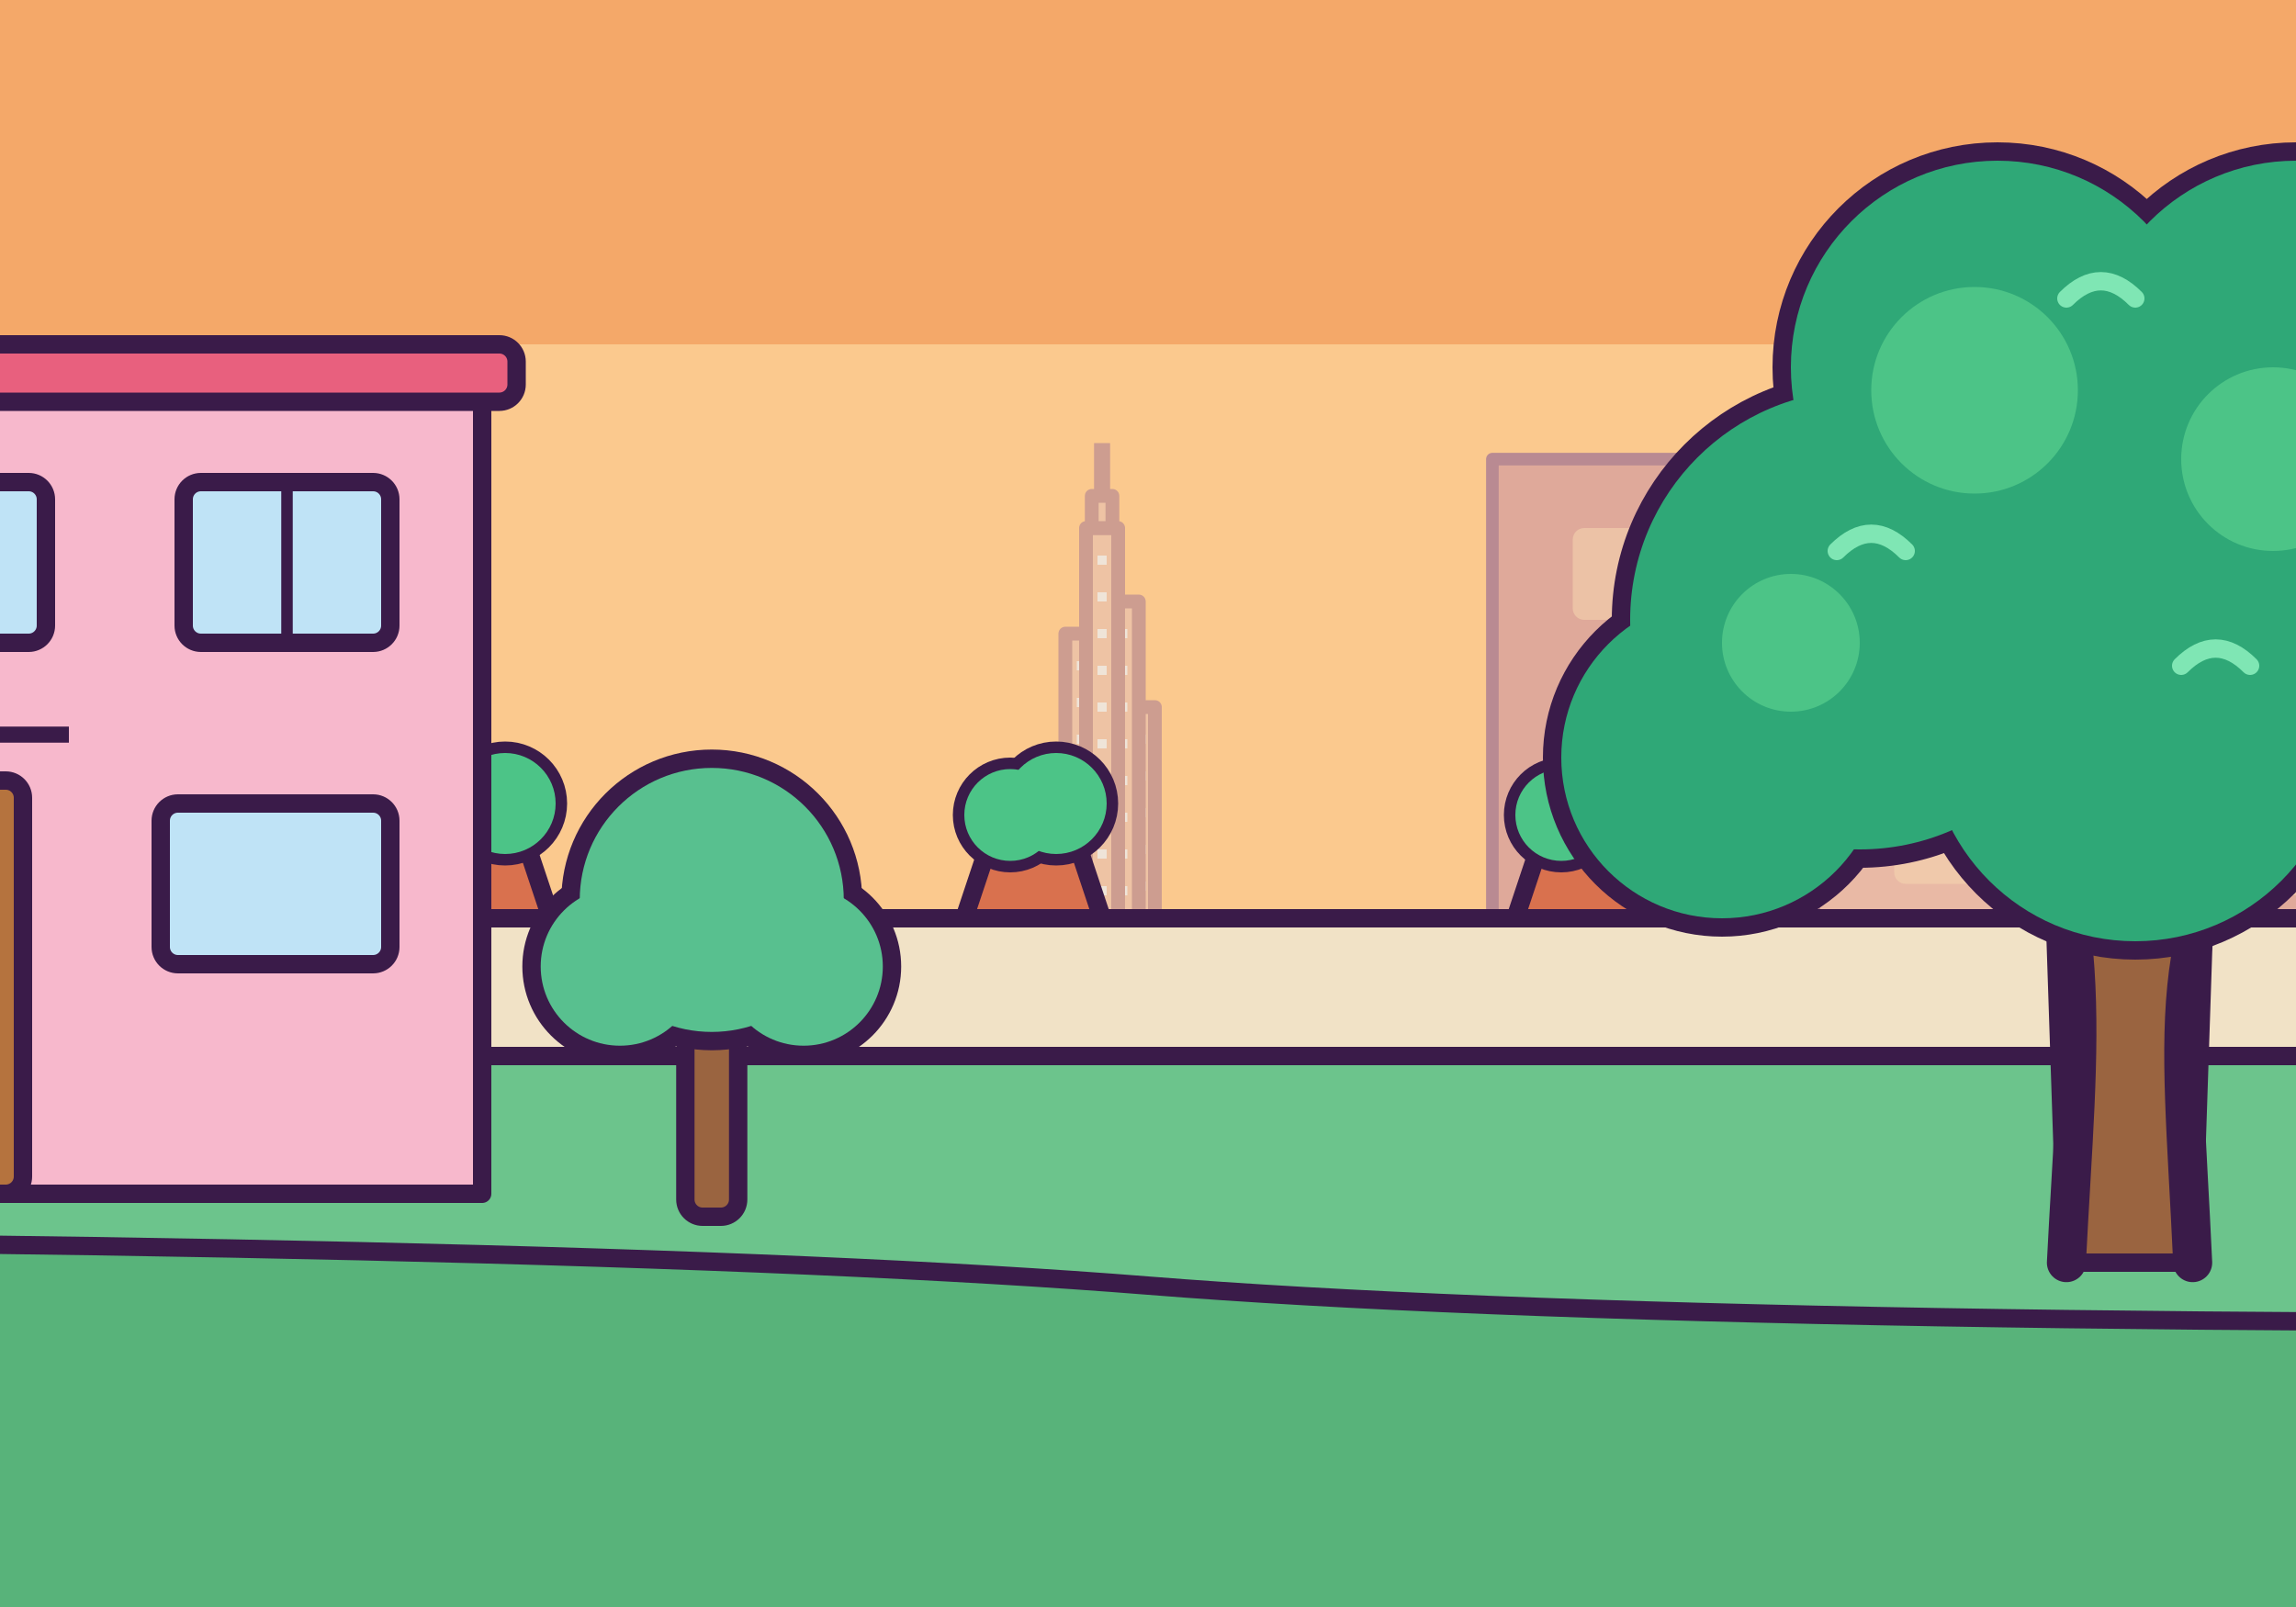
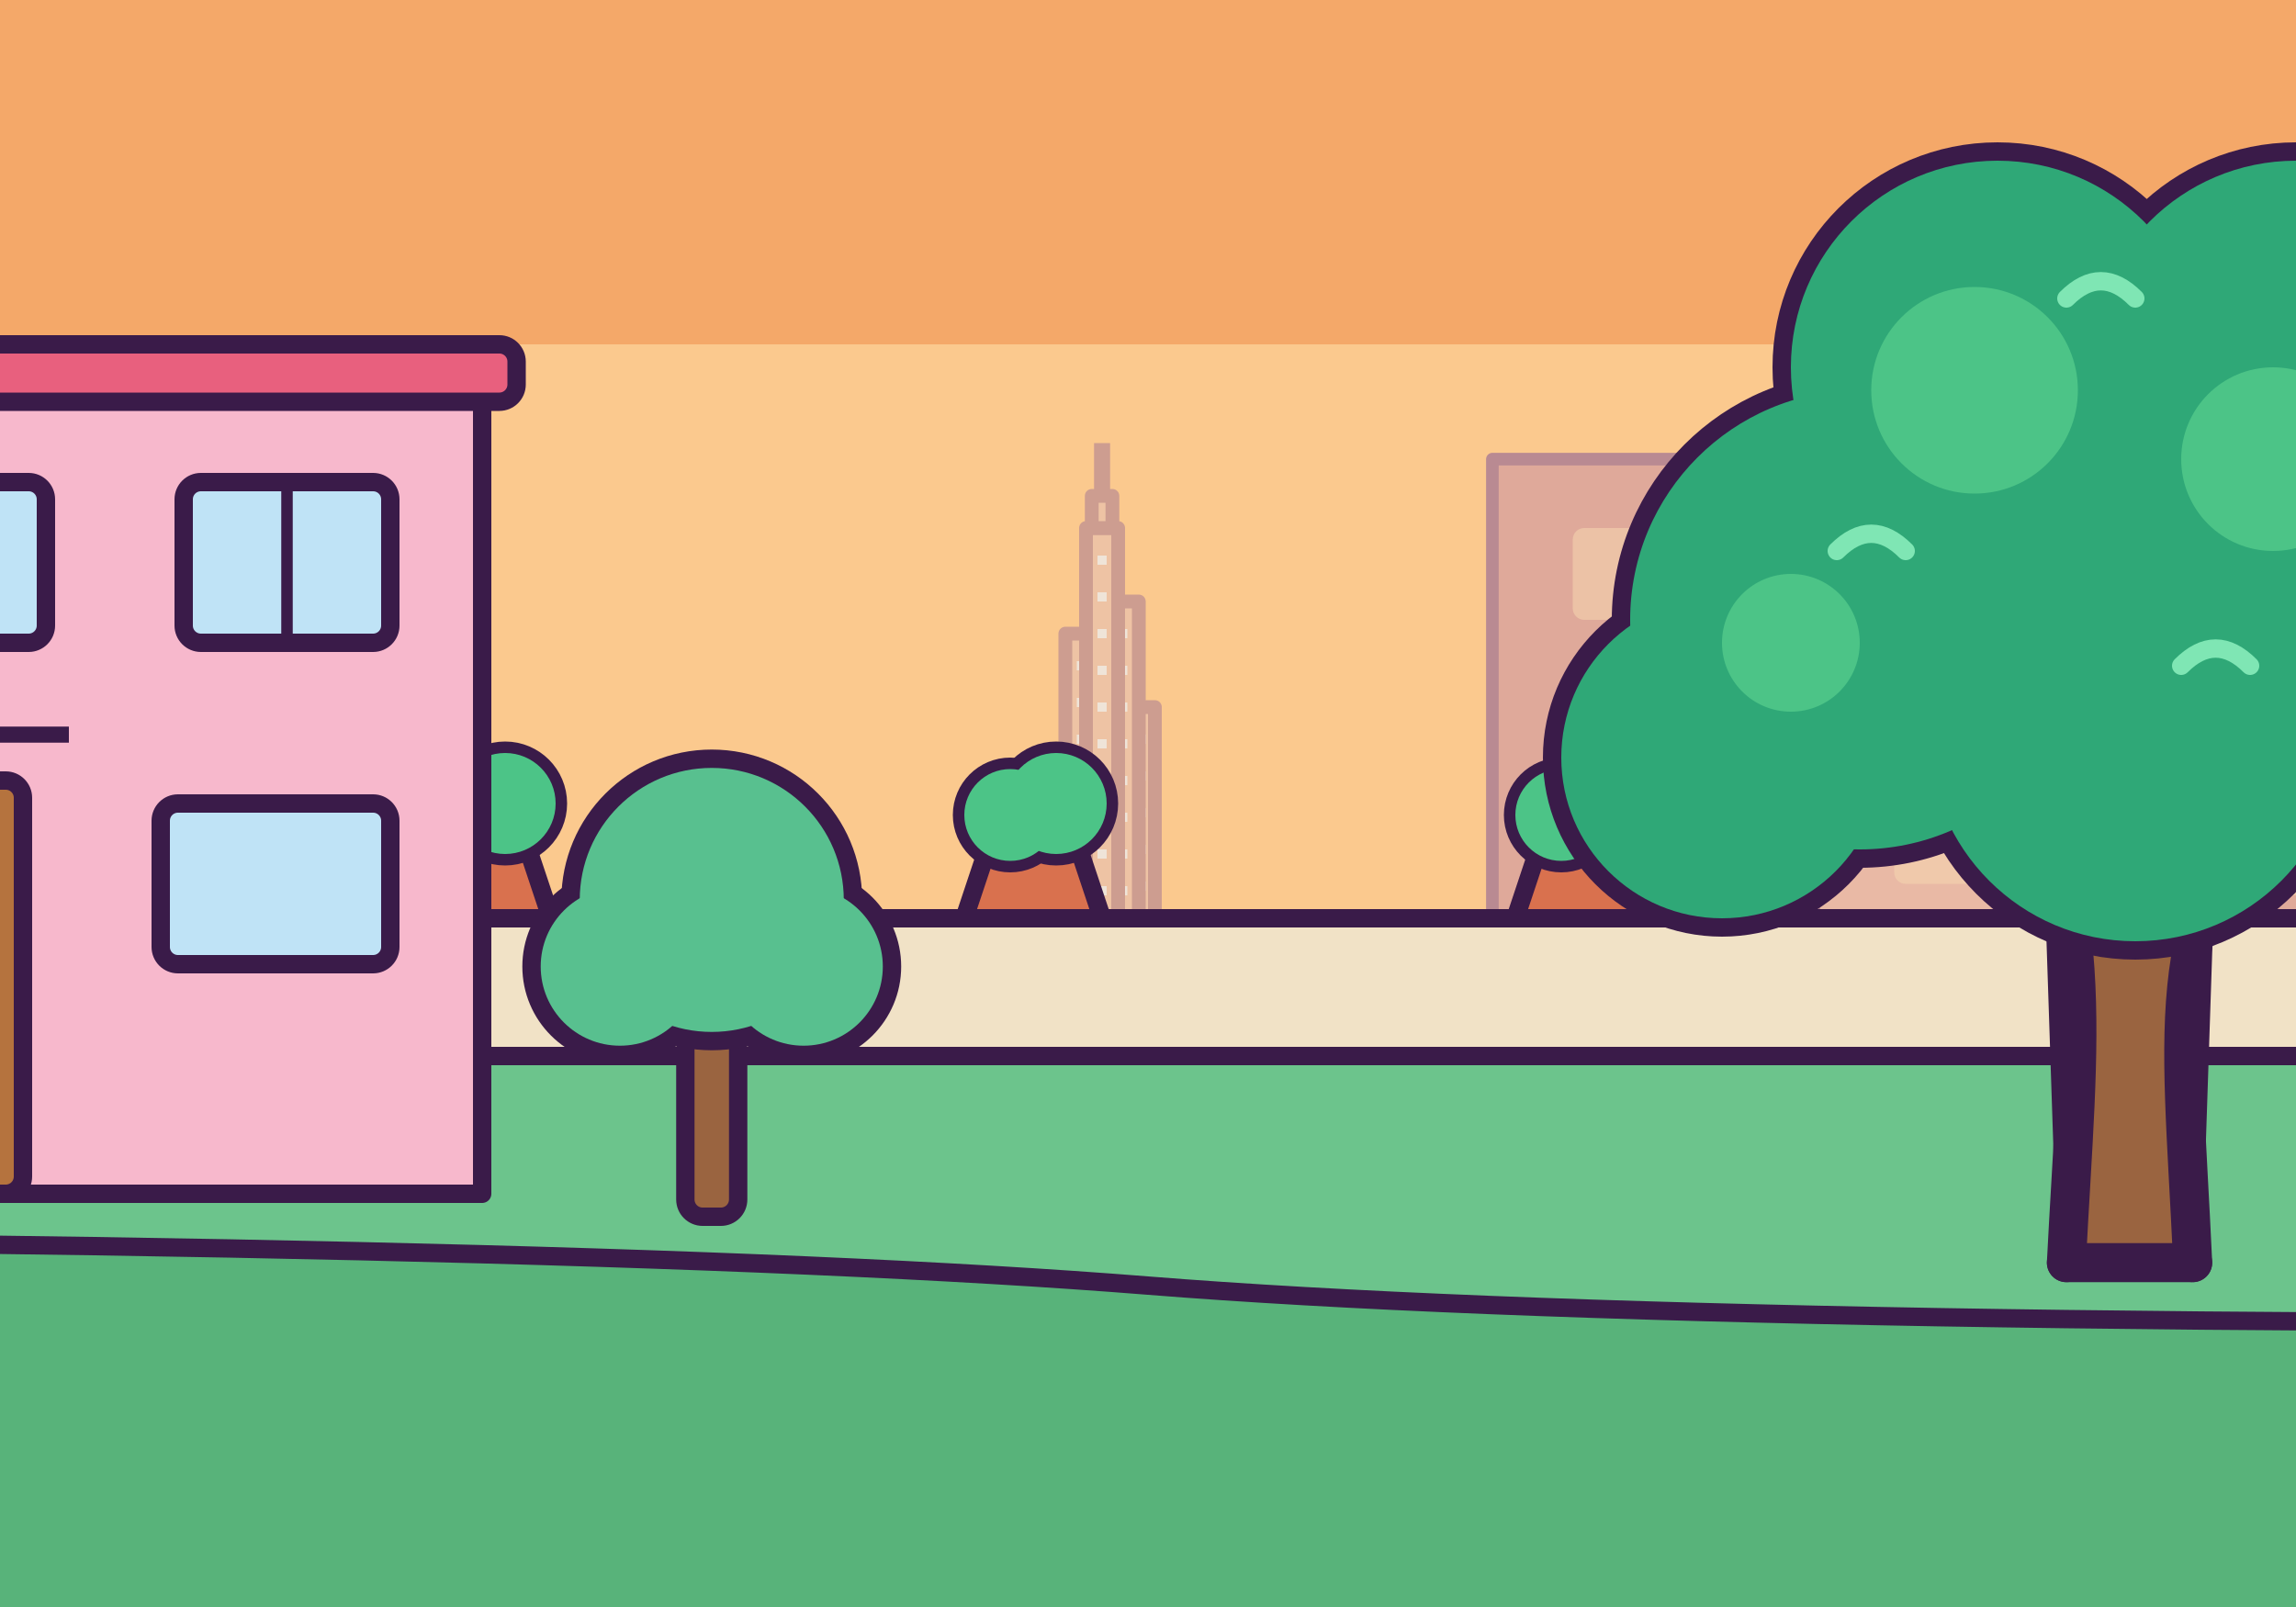
<svg xmlns="http://www.w3.org/2000/svg" viewBox="0 0 200 140" preserveAspectRatio="xMidYMax meet" overflow="visible">
  <rect x="-400" y="-300" width="1000" height="600" fill="#F4A869" />
  <rect x="-400" y="30" width="1000" height="70" fill="#FBC98E" />
  <g class="bg-far">
    <rect x="-200" y="48" width="28" height="44" fill="#DFA99A" stroke="#B98A92" stroke-width="1.1" stroke-linejoin="round" />
    <rect x="-193" y="54" width="14" height="8" rx="1" fill="#F6D7B0" opacity="0.55" />
    <rect x="-193" y="69" width="14" height="8" rx="1" fill="#F6D7B0" opacity="0.55" />
    <rect x="-172" y="36" width="28" height="56" fill="#E9B9A5" stroke="#B98A92" stroke-width="1.1" stroke-linejoin="round" />
    <rect x="-165" y="42" width="14" height="8" rx="1" fill="#F6D7B0" opacity="0.55" />
    <rect x="-165" y="57" width="14" height="8" rx="1" fill="#F6D7B0" opacity="0.55" />
    <rect x="-165" y="72" width="14" height="8" rx="1" fill="#F6D7B0" opacity="0.55" />
    <rect x="-144" y="44" width="28" height="48" fill="#DFA99A" stroke="#B98A92" stroke-width="1.1" stroke-linejoin="round" />
    <rect x="-137" y="50" width="14" height="8" rx="1" fill="#F6D7B0" opacity="0.55" />
    <rect x="-137" y="65" width="14" height="8" rx="1" fill="#F6D7B0" opacity="0.55" />
    <rect x="-137" y="80" width="14" height="8" rx="1" fill="#F6D7B0" opacity="0.55" />
    <rect x="-116" y="32" width="28" height="60" fill="#E9B9A5" stroke="#B98A92" stroke-width="1.1" stroke-linejoin="round" />
    <rect x="-109" y="38" width="14" height="8" rx="1" fill="#F6D7B0" opacity="0.55" />
    <rect x="-109" y="53" width="14" height="8" rx="1" fill="#F6D7B0" opacity="0.55" />
    <rect x="-109" y="68" width="14" height="8" rx="1" fill="#F6D7B0" opacity="0.55" />
    <rect x="-109" y="83" width="14" height="8" rx="1" fill="#F6D7B0" opacity="0.55" />
    <rect x="130" y="40" width="28" height="52" fill="#DFA99A" stroke="#B98A92" stroke-width="1.1" stroke-linejoin="round" />
    <rect x="137" y="46" width="14" height="8" rx="1" fill="#F6D7B0" opacity="0.55" />
    <rect x="137" y="61" width="14" height="8" rx="1" fill="#F6D7B0" opacity="0.55" />
    <rect x="137" y="76" width="14" height="8" rx="1" fill="#F6D7B0" opacity="0.55" />
    <rect x="158" y="48" width="28" height="44" fill="#E9B9A5" stroke="#B98A92" stroke-width="1.1" stroke-linejoin="round" />
    <rect x="165" y="54" width="14" height="8" rx="1" fill="#F6D7B0" opacity="0.55" />
    <rect x="165" y="69" width="14" height="8" rx="1" fill="#F6D7B0" opacity="0.55" />
    <rect x="186" y="34" width="28" height="58" fill="#DFA99A" stroke="#B98A92" stroke-width="1.1" stroke-linejoin="round" />
    <rect x="193" y="40" width="14" height="8" rx="1" fill="#F6D7B0" opacity="0.55" />
    <rect x="193" y="55" width="14" height="8" rx="1" fill="#F6D7B0" opacity="0.55" />
    <rect x="193" y="70" width="14" height="8" rx="1" fill="#F6D7B0" opacity="0.55" />
    <rect x="214" y="44" width="28" height="48" fill="#E9B9A5" stroke="#B98A92" stroke-width="1.1" stroke-linejoin="round" />
    <rect x="221" y="50" width="14" height="8" rx="1" fill="#F6D7B0" opacity="0.55" />
    <rect x="221" y="65" width="14" height="8" rx="1" fill="#F6D7B0" opacity="0.55" />
    <rect x="221" y="80" width="14" height="8" rx="1" fill="#F6D7B0" opacity="0.55" />
    <rect x="242" y="38" width="28" height="54" fill="#DFA99A" stroke="#B98A92" stroke-width="1.1" stroke-linejoin="round" />
    <rect x="249" y="44" width="14" height="8" rx="1" fill="#F6D7B0" opacity="0.55" />
    <rect x="249" y="59" width="14" height="8" rx="1" fill="#F6D7B0" opacity="0.55" />
    <rect x="249" y="74" width="14" height="8" rx="1" fill="#F6D7B0" opacity="0.55" />
    <g opacity=".7">
      <rect x="91.4" y="65.3" width="1.8" height="26.7" fill="#E8C0AE" stroke="#B98A92" stroke-width="1.2" stroke-linejoin="round" />
      <path d="M92.4 68.1 h-0.2" stroke="#E9EFF8" stroke-width=".8" />
      <path d="M92.4 71.3 h-0.2" stroke="#E9EFF8" stroke-width=".8" />
      <path d="M92.4 74.5 h-0.2" stroke="#E9EFF8" stroke-width=".8" />
      <path d="M92.4 77.7 h-0.2" stroke="#E9EFF8" stroke-width=".8" />
      <path d="M92.4 80.9 h-0.2" stroke="#E9EFF8" stroke-width=".8" />
      <path d="M92.4 84.1 h-0.2" stroke="#E9EFF8" stroke-width=".8" />
      <path d="M92.4 87.3 h-0.2" stroke="#E9EFF8" stroke-width=".8" />
      <rect x="98.8" y="61.6" width="1.8" height="30.4" fill="#E8C0AE" stroke="#B98A92" stroke-width="1.2" stroke-linejoin="round" />
      <path d="M99.8 64.4 h-0.2" stroke="#E9EFF8" stroke-width=".8" />
      <path d="M99.8 67.6 h-0.2" stroke="#E9EFF8" stroke-width=".8" />
      <path d="M99.8 70.8 h-0.2" stroke="#E9EFF8" stroke-width=".8" />
      <path d="M99.8 74 h-0.2" stroke="#E9EFF8" stroke-width=".8" />
      <path d="M99.8 77.2 h-0.2" stroke="#E9EFF8" stroke-width=".8" />
      <path d="M99.8 80.4 h-0.2" stroke="#E9EFF8" stroke-width=".8" />
      <path d="M99.8 83.6 h-0.2" stroke="#E9EFF8" stroke-width=".8" />
      <path d="M99.8 86.8 h-0.2" stroke="#E9EFF8" stroke-width=".8" />
      <rect x="92.8" y="55.2" width="2.3" height="36.8" fill="#E8C0AE" stroke="#B98A92" stroke-width="1.2" stroke-linejoin="round" />
      <path d="M93.8 58 h0.3" stroke="#E9EFF8" stroke-width=".8" />
      <path d="M93.8 61.2 h0.3" stroke="#E9EFF8" stroke-width=".8" />
      <path d="M93.8 64.4 h0.3" stroke="#E9EFF8" stroke-width=".8" />
      <path d="M93.8 67.6 h0.3" stroke="#E9EFF8" stroke-width=".8" />
      <path d="M93.8 70.8 h0.3" stroke="#E9EFF8" stroke-width=".8" />
      <path d="M93.8 74 h0.3" stroke="#E9EFF8" stroke-width=".8" />
      <path d="M93.8 77.2 h0.3" stroke="#E9EFF8" stroke-width=".8" />
      <path d="M93.8 80.4 h0.3" stroke="#E9EFF8" stroke-width=".8" />
      <path d="M93.8 83.6 h0.3" stroke="#E9EFF8" stroke-width=".8" />
      <path d="M93.8 86.8 h0.3" stroke="#E9EFF8" stroke-width=".8" />
      <rect x="96.9" y="52.4" width="2.3" height="39.6" fill="#E8C0AE" stroke="#B98A92" stroke-width="1.2" stroke-linejoin="round" />
      <path d="M97.9 55.2 h0.3" stroke="#E9EFF8" stroke-width=".8" />
      <path d="M97.9 58.4 h0.3" stroke="#E9EFF8" stroke-width=".8" />
      <path d="M97.9 61.6 h0.3" stroke="#E9EFF8" stroke-width=".8" />
      <path d="M97.9 64.8 h0.3" stroke="#E9EFF8" stroke-width=".8" />
      <path d="M97.9 68 h0.3" stroke="#E9EFF8" stroke-width=".8" />
      <path d="M97.9 71.2 h0.3" stroke="#E9EFF8" stroke-width=".8" />
      <path d="M97.9 74.4 h0.3" stroke="#E9EFF8" stroke-width=".8" />
      <path d="M97.9 77.6 h0.3" stroke="#E9EFF8" stroke-width=".8" />
      <path d="M97.9 80.8 h0.3" stroke="#E9EFF8" stroke-width=".8" />
      <path d="M97.9 84 h0.3" stroke="#E9EFF8" stroke-width=".8" />
      <path d="M97.9 87.2 h0.3" stroke="#E9EFF8" stroke-width=".8" />
      <rect x="94.6" y="46" width="2.8" height="46" fill="#E8C0AE" stroke="#B98A92" stroke-width="1.2" stroke-linejoin="round" />
      <path d="M95.6 48.8 h0.8" stroke="#E9EFF8" stroke-width=".8" />
      <path d="M95.6 52 h0.8" stroke="#E9EFF8" stroke-width=".8" />
      <path d="M95.6 55.2 h0.8" stroke="#E9EFF8" stroke-width=".8" />
      <path d="M95.6 58.4 h0.8" stroke="#E9EFF8" stroke-width=".8" />
      <path d="M95.6 61.6 h0.8" stroke="#E9EFF8" stroke-width=".8" />
      <path d="M95.6 64.8 h0.8" stroke="#E9EFF8" stroke-width=".8" />
      <path d="M95.6 68 h0.8" stroke="#E9EFF8" stroke-width=".8" />
      <path d="M95.6 71.2 h0.8" stroke="#E9EFF8" stroke-width=".8" />
      <path d="M95.6 74.4 h0.8" stroke="#E9EFF8" stroke-width=".8" />
      <path d="M95.6 77.6 h0.8" stroke="#E9EFF8" stroke-width=".8" />
      <path d="M95.6 80.8 h0.8" stroke="#E9EFF8" stroke-width=".8" />
      <path d="M95.6 84 h0.8" stroke="#E9EFF8" stroke-width=".8" />
      <path d="M95.6 87.2 h0.8" stroke="#E9EFF8" stroke-width=".8" />
      <rect x="95.1" y="43.2" width="1.8" height="2.8" fill="#E8C0AE" stroke="#B98A92" stroke-width="1.2" stroke-linejoin="round" />
      <path d="M96 43.2 V38.6" stroke="#B98A92" stroke-width="1.4" stroke-linejoin="round" />
    </g>
  </g>
  <rect x="-400" y="80" width="1000" height="12" fill="#F1E2C6" stroke="#3A1B49" stroke-width="1.6" stroke-linejoin="round" stroke-linecap="round" />
  <path d="M-396 80 l2 -6 h8 l2 6z" fill="#D9714E" stroke="#3A1B49" stroke-width="1.6" stroke-linejoin="round" stroke-linecap="round" />
  <circle cx="-392" cy="71" r="4" fill="#3A1B49" stroke="#3A1B49" stroke-width="2" />
  <circle cx="-388" cy="70" r="4.4" fill="#3A1B49" stroke="#3A1B49" stroke-width="2" />
  <circle cx="-392" cy="71" r="4" fill="#4CC487" />
  <circle cx="-388" cy="70" r="4.4" fill="#4CC487" />
  <path d="M-348 80 l2 -6 h8 l2 6z" fill="#D9714E" stroke="#3A1B49" stroke-width="1.6" stroke-linejoin="round" stroke-linecap="round" />
  <circle cx="-344" cy="71" r="4" fill="#3A1B49" stroke="#3A1B49" stroke-width="2" />
  <circle cx="-340" cy="70" r="4.4" fill="#3A1B49" stroke="#3A1B49" stroke-width="2" />
  <circle cx="-344" cy="71" r="4" fill="#4CC487" />
  <circle cx="-340" cy="70" r="4.4" fill="#4CC487" />
  <path d="M-300 80 l2 -6 h8 l2 6z" fill="#D9714E" stroke="#3A1B49" stroke-width="1.6" stroke-linejoin="round" stroke-linecap="round" />
  <circle cx="-296" cy="71" r="4" fill="#3A1B49" stroke="#3A1B49" stroke-width="2" />
  <circle cx="-292" cy="70" r="4.4" fill="#3A1B49" stroke="#3A1B49" stroke-width="2" />
  <circle cx="-296" cy="71" r="4" fill="#4CC487" />
  <circle cx="-292" cy="70" r="4.4" fill="#4CC487" />
  <path d="M-252 80 l2 -6 h8 l2 6z" fill="#D9714E" stroke="#3A1B49" stroke-width="1.6" stroke-linejoin="round" stroke-linecap="round" />
  <circle cx="-248" cy="71" r="4" fill="#3A1B49" stroke="#3A1B49" stroke-width="2" />
  <circle cx="-244" cy="70" r="4.4" fill="#3A1B49" stroke="#3A1B49" stroke-width="2" />
  <circle cx="-248" cy="71" r="4" fill="#4CC487" />
  <circle cx="-244" cy="70" r="4.4" fill="#4CC487" />
  <path d="M-204 80 l2 -6 h8 l2 6z" fill="#D9714E" stroke="#3A1B49" stroke-width="1.6" stroke-linejoin="round" stroke-linecap="round" />
  <circle cx="-200" cy="71" r="4" fill="#3A1B49" stroke="#3A1B49" stroke-width="2" />
  <circle cx="-196" cy="70" r="4.4" fill="#3A1B49" stroke="#3A1B49" stroke-width="2" />
  <circle cx="-200" cy="71" r="4" fill="#4CC487" />
  <circle cx="-196" cy="70" r="4.4" fill="#4CC487" />
  <path d="M-156 80 l2 -6 h8 l2 6z" fill="#D9714E" stroke="#3A1B49" stroke-width="1.6" stroke-linejoin="round" stroke-linecap="round" />
  <circle cx="-152" cy="71" r="4" fill="#3A1B49" stroke="#3A1B49" stroke-width="2" />
  <circle cx="-148" cy="70" r="4.4" fill="#3A1B49" stroke="#3A1B49" stroke-width="2" />
  <circle cx="-152" cy="71" r="4" fill="#4CC487" />
  <circle cx="-148" cy="70" r="4.4" fill="#4CC487" />
  <path d="M-108 80 l2 -6 h8 l2 6z" fill="#D9714E" stroke="#3A1B49" stroke-width="1.6" stroke-linejoin="round" stroke-linecap="round" />
  <circle cx="-104" cy="71" r="4" fill="#3A1B49" stroke="#3A1B49" stroke-width="2" />
  <circle cx="-100" cy="70" r="4.4" fill="#3A1B49" stroke="#3A1B49" stroke-width="2" />
  <circle cx="-104" cy="71" r="4" fill="#4CC487" />
  <circle cx="-100" cy="70" r="4.4" fill="#4CC487" />
  <path d="M-60 80 l2 -6 h8 l2 6z" fill="#D9714E" stroke="#3A1B49" stroke-width="1.6" stroke-linejoin="round" stroke-linecap="round" />
  <circle cx="-56" cy="71" r="4" fill="#3A1B49" stroke="#3A1B49" stroke-width="2" />
  <circle cx="-52" cy="70" r="4.4" fill="#3A1B49" stroke="#3A1B49" stroke-width="2" />
  <circle cx="-56" cy="71" r="4" fill="#4CC487" />
  <circle cx="-52" cy="70" r="4.4" fill="#4CC487" />
  <path d="M-12 80 l2 -6 h8 l2 6z" fill="#D9714E" stroke="#3A1B49" stroke-width="1.6" stroke-linejoin="round" stroke-linecap="round" />
  <circle cx="-8" cy="71" r="4" fill="#3A1B49" stroke="#3A1B49" stroke-width="2" />
  <circle cx="-4" cy="70" r="4.4" fill="#3A1B49" stroke="#3A1B49" stroke-width="2" />
  <circle cx="-8" cy="71" r="4" fill="#4CC487" />
  <circle cx="-4" cy="70" r="4.4" fill="#4CC487" />
  <path d="M36 80 l2 -6 h8 l2 6z" fill="#D9714E" stroke="#3A1B49" stroke-width="1.6" stroke-linejoin="round" stroke-linecap="round" />
  <circle cx="40" cy="71" r="4" fill="#3A1B49" stroke="#3A1B49" stroke-width="2" />
  <circle cx="44" cy="70" r="4.4" fill="#3A1B49" stroke="#3A1B49" stroke-width="2" />
  <circle cx="40" cy="71" r="4" fill="#4CC487" />
  <circle cx="44" cy="70" r="4.4" fill="#4CC487" />
  <path d="M84 80 l2 -6 h8 l2 6z" fill="#D9714E" stroke="#3A1B49" stroke-width="1.6" stroke-linejoin="round" stroke-linecap="round" />
  <circle cx="88" cy="71" r="4" fill="#3A1B49" stroke="#3A1B49" stroke-width="2" />
  <circle cx="92" cy="70" r="4.4" fill="#3A1B49" stroke="#3A1B49" stroke-width="2" />
  <circle cx="88" cy="71" r="4" fill="#4CC487" />
  <circle cx="92" cy="70" r="4.4" fill="#4CC487" />
  <path d="M132 80 l2 -6 h8 l2 6z" fill="#D9714E" stroke="#3A1B49" stroke-width="1.6" stroke-linejoin="round" stroke-linecap="round" />
  <circle cx="136" cy="71" r="4" fill="#3A1B49" stroke="#3A1B49" stroke-width="2" />
  <circle cx="140" cy="70" r="4.4" fill="#3A1B49" stroke="#3A1B49" stroke-width="2" />
  <circle cx="136" cy="71" r="4" fill="#4CC487" />
  <circle cx="140" cy="70" r="4.4" fill="#4CC487" />
  <path d="M180 80 l2 -6 h8 l2 6z" fill="#D9714E" stroke="#3A1B49" stroke-width="1.6" stroke-linejoin="round" stroke-linecap="round" />
  <circle cx="184" cy="71" r="4" fill="#3A1B49" stroke="#3A1B49" stroke-width="2" />
  <circle cx="188" cy="70" r="4.4" fill="#3A1B49" stroke="#3A1B49" stroke-width="2" />
  <circle cx="184" cy="71" r="4" fill="#4CC487" />
  <circle cx="188" cy="70" r="4.4" fill="#4CC487" />
  <path d="M228 80 l2 -6 h8 l2 6z" fill="#D9714E" stroke="#3A1B49" stroke-width="1.6" stroke-linejoin="round" stroke-linecap="round" />
  <circle cx="232" cy="71" r="4" fill="#3A1B49" stroke="#3A1B49" stroke-width="2" />
  <circle cx="236" cy="70" r="4.4" fill="#3A1B49" stroke="#3A1B49" stroke-width="2" />
  <circle cx="232" cy="71" r="4" fill="#4CC487" />
  <circle cx="236" cy="70" r="4.4" fill="#4CC487" />
  <path d="M276 80 l2 -6 h8 l2 6z" fill="#D9714E" stroke="#3A1B49" stroke-width="1.6" stroke-linejoin="round" stroke-linecap="round" />
  <circle cx="280" cy="71" r="4" fill="#3A1B49" stroke="#3A1B49" stroke-width="2" />
  <circle cx="284" cy="70" r="4.4" fill="#3A1B49" stroke="#3A1B49" stroke-width="2" />
  <circle cx="280" cy="71" r="4" fill="#4CC487" />
  <circle cx="284" cy="70" r="4.4" fill="#4CC487" />
  <path d="M324 80 l2 -6 h8 l2 6z" fill="#D9714E" stroke="#3A1B49" stroke-width="1.6" stroke-linejoin="round" stroke-linecap="round" />
  <circle cx="328" cy="71" r="4" fill="#3A1B49" stroke="#3A1B49" stroke-width="2" />
  <circle cx="332" cy="70" r="4.4" fill="#3A1B49" stroke="#3A1B49" stroke-width="2" />
  <circle cx="328" cy="71" r="4" fill="#4CC487" />
  <circle cx="332" cy="70" r="4.4" fill="#4CC487" />
  <path d="M372 80 l2 -6 h8 l2 6z" fill="#D9714E" stroke="#3A1B49" stroke-width="1.6" stroke-linejoin="round" stroke-linecap="round" />
  <circle cx="376" cy="71" r="4" fill="#3A1B49" stroke="#3A1B49" stroke-width="2" />
  <circle cx="380" cy="70" r="4.4" fill="#3A1B49" stroke="#3A1B49" stroke-width="2" />
  <circle cx="376" cy="71" r="4" fill="#4CC487" />
  <circle cx="380" cy="70" r="4.4" fill="#4CC487" />
  <path d="M420 80 l2 -6 h8 l2 6z" fill="#D9714E" stroke="#3A1B49" stroke-width="1.6" stroke-linejoin="round" stroke-linecap="round" />
  <circle cx="424" cy="71" r="4" fill="#3A1B49" stroke="#3A1B49" stroke-width="2" />
  <circle cx="428" cy="70" r="4.4" fill="#3A1B49" stroke="#3A1B49" stroke-width="2" />
  <circle cx="424" cy="71" r="4" fill="#4CC487" />
  <circle cx="428" cy="70" r="4.4" fill="#4CC487" />
  <path d="M468 80 l2 -6 h8 l2 6z" fill="#D9714E" stroke="#3A1B49" stroke-width="1.6" stroke-linejoin="round" stroke-linecap="round" />
  <circle cx="472" cy="71" r="4" fill="#3A1B49" stroke="#3A1B49" stroke-width="2" />
  <circle cx="476" cy="70" r="4.4" fill="#3A1B49" stroke="#3A1B49" stroke-width="2" />
  <circle cx="472" cy="71" r="4" fill="#4CC487" />
  <circle cx="476" cy="70" r="4.4" fill="#4CC487" />
  <path d="M516 80 l2 -6 h8 l2 6z" fill="#D9714E" stroke="#3A1B49" stroke-width="1.6" stroke-linejoin="round" stroke-linecap="round" />
  <circle cx="520" cy="71" r="4" fill="#3A1B49" stroke="#3A1B49" stroke-width="2" />
  <circle cx="524" cy="70" r="4.4" fill="#3A1B49" stroke="#3A1B49" stroke-width="2" />
  <circle cx="520" cy="71" r="4" fill="#4CC487" />
  <circle cx="524" cy="70" r="4.4" fill="#4CC487" />
  <path d="M564 80 l2 -6 h8 l2 6z" fill="#D9714E" stroke="#3A1B49" stroke-width="1.6" stroke-linejoin="round" stroke-linecap="round" />
  <circle cx="568" cy="71" r="4" fill="#3A1B49" stroke="#3A1B49" stroke-width="2" />
  <circle cx="572" cy="70" r="4.4" fill="#3A1B49" stroke="#3A1B49" stroke-width="2" />
  <circle cx="568" cy="71" r="4" fill="#4CC487" />
  <circle cx="572" cy="70" r="4.4" fill="#4CC487" />
  <rect x="-400" y="92" width="1000" height="400" fill="#6CC48C" stroke="#3A1B49" stroke-width="1.6" stroke-linejoin="round" stroke-linecap="round" />
  <path d="M-400 112 Q0 104 100 112 Q200 120 600 108 V400 H-400Z" fill="#58B37A" stroke="#3A1B49" stroke-width="1.6" stroke-linejoin="round" stroke-linecap="round" />
  <rect x="-22" y="34" width="64" height="70" fill="#F7B8CC" stroke="#3A1B49" stroke-width="1.6" stroke-linejoin="round" stroke-linecap="round" />
  <rect x="-25" y="30" width="70" height="5" rx="1.5" fill="#E8607E" stroke="#3A1B49" stroke-width="1.6" stroke-linejoin="round" stroke-linecap="round" />
  <rect x="-14" y="42" width="18" height="14" rx="1.5" fill="#BFE3F6" stroke="#3A1B49" stroke-width="1.6" stroke-linejoin="round" stroke-linecap="round" />
  <path d="M-5 42 V56" stroke="#3A1B49" stroke-width="1" />
  <rect x="16" y="42" width="18" height="14" rx="1.5" fill="#BFE3F6" stroke="#3A1B49" stroke-width="1.6" stroke-linejoin="round" stroke-linecap="round" />
  <path d="M25 42 V56" stroke="#3A1B49" stroke-width="1" />
  <rect x="-14" y="68" width="16" height="36" rx="1.5" fill="#B5733E" stroke="#3A1B49" stroke-width="1.6" stroke-linejoin="round" stroke-linecap="round" />
  <circle cx="-1" cy="86" r="1" fill="#3A1B49" />
  <rect x="14" y="70" width="20" height="14" rx="1.5" fill="#BFE3F6" stroke="#3A1B49" stroke-width="1.6" stroke-linejoin="round" stroke-linecap="round" />
  <path d="M-18 64 H6" stroke="#3A1B49" stroke-width="1.4" />
  <path d="M-6 60 v-4" stroke="#3A1B49" stroke-width="1.2" />
  <circle cx="-6" cy="62" r="2.4" fill="#FFF6D6" stroke="#3A1B49" stroke-width="1.6" stroke-linejoin="round" stroke-linecap="round" />
  <g class="tp tp-tree">
    <path d="M180 110 L179 80 L174 62 L200 64 L192 80 L191 110Z" fill="#9A6440" stroke="#3A1B49" stroke-width="1.6" stroke-linejoin="round" stroke-linecap="round" />
    <path d="M180 110 C181 90 183 78 174 62 M191 110 C190 88 188 80 200 64" fill="none" stroke="#3A1B49" stroke-width="3.4" stroke-linecap="round" />
+     <path d="M180 110 H191" stroke="#3A1B49" stroke-width="3.4" stroke-linecap="round" />
    <circle cx="186" cy="48" r="26" fill="#3A1B49" stroke="#3A1B49" stroke-width="3.2" />
    <circle cx="162" cy="54" r="20" fill="#3A1B49" stroke="#3A1B49" stroke-width="3.2" />
    <circle cx="210" cy="54" r="21" fill="#3A1B49" stroke="#3A1B49" stroke-width="3.2" />
    <circle cx="150" cy="66" r="14" fill="#3A1B49" stroke="#3A1B49" stroke-width="3.2" />
    <circle cx="222" cy="66" r="15" fill="#3A1B49" stroke="#3A1B49" stroke-width="3.2" />
    <circle cx="174" cy="32" r="18" fill="#3A1B49" stroke="#3A1B49" stroke-width="3.2" />
    <circle cx="200" cy="32" r="18" fill="#3A1B49" stroke="#3A1B49" stroke-width="3.2" />
    <circle cx="186" cy="64" r="18" fill="#3A1B49" stroke="#3A1B49" stroke-width="3.2" />
    <circle cx="186" cy="48" r="26" fill="#2FA877" />
    <circle cx="162" cy="54" r="20" fill="#2FA877" />
    <circle cx="210" cy="54" r="21" fill="#2FA877" />
    <circle cx="150" cy="66" r="14" fill="#2FA877" />
    <circle cx="222" cy="66" r="15" fill="#2FA877" />
    <circle cx="174" cy="32" r="18" fill="#2FA877" />
    <circle cx="200" cy="32" r="18" fill="#2FA877" />
    <circle cx="186" cy="64" r="18" fill="#2FA877" />
    <circle cx="172" cy="34" r="9" fill="#4CC487" />
    <circle cx="198" cy="40" r="8" fill="#4CC487" />
    <circle cx="156" cy="56" r="6" fill="#4CC487" />
    <circle cx="212" cy="58" r="7" fill="#4CC487" />
    <path d="M180 26 q3 -3 6 0" stroke="#7FE6B4" stroke-width="1.6" fill="none" stroke-linecap="round" />
    <path d="M204 46 q3 -3 6 0" stroke="#7FE6B4" stroke-width="1.6" fill="none" stroke-linecap="round" />
    <path d="M160 48 q3 -3 6 0" stroke="#7FE6B4" stroke-width="1.6" fill="none" stroke-linecap="round" />
    <path d="M190 58 q3 -3 6 0" stroke="#7FE6B4" stroke-width="1.6" fill="none" stroke-linecap="round" />
    <path d="M216 70 q3 -3 6 0" stroke="#7FE6B4" stroke-width="1.6" fill="none" stroke-linecap="round" />
  </g>
  <g class="tp tp-tree">
    <rect x="59.7" y="89.9" width="4.6" height="16.1" rx="1.5" fill="#9A6440" stroke="#3A1B49" stroke-width="1.6" stroke-linejoin="round" stroke-linecap="round" />
    <circle cx="62" cy="78.4" r="11.5" fill="#3A1B49" stroke="#3A1B49" stroke-width="3.2" />
    <circle cx="54" cy="84.2" r="6.9" fill="#3A1B49" stroke="#3A1B49" stroke-width="3.2" />
    <circle cx="70" cy="84.2" r="6.9" fill="#3A1B49" stroke="#3A1B49" stroke-width="3.2" />
    <circle cx="62" cy="78.4" r="11.5" fill="#58C08F" />
    <circle cx="54" cy="84.2" r="6.9" fill="#58C08F" />
    <circle cx="70" cy="84.2" r="6.9" fill="#58C08F" />
  </g>
</svg>
